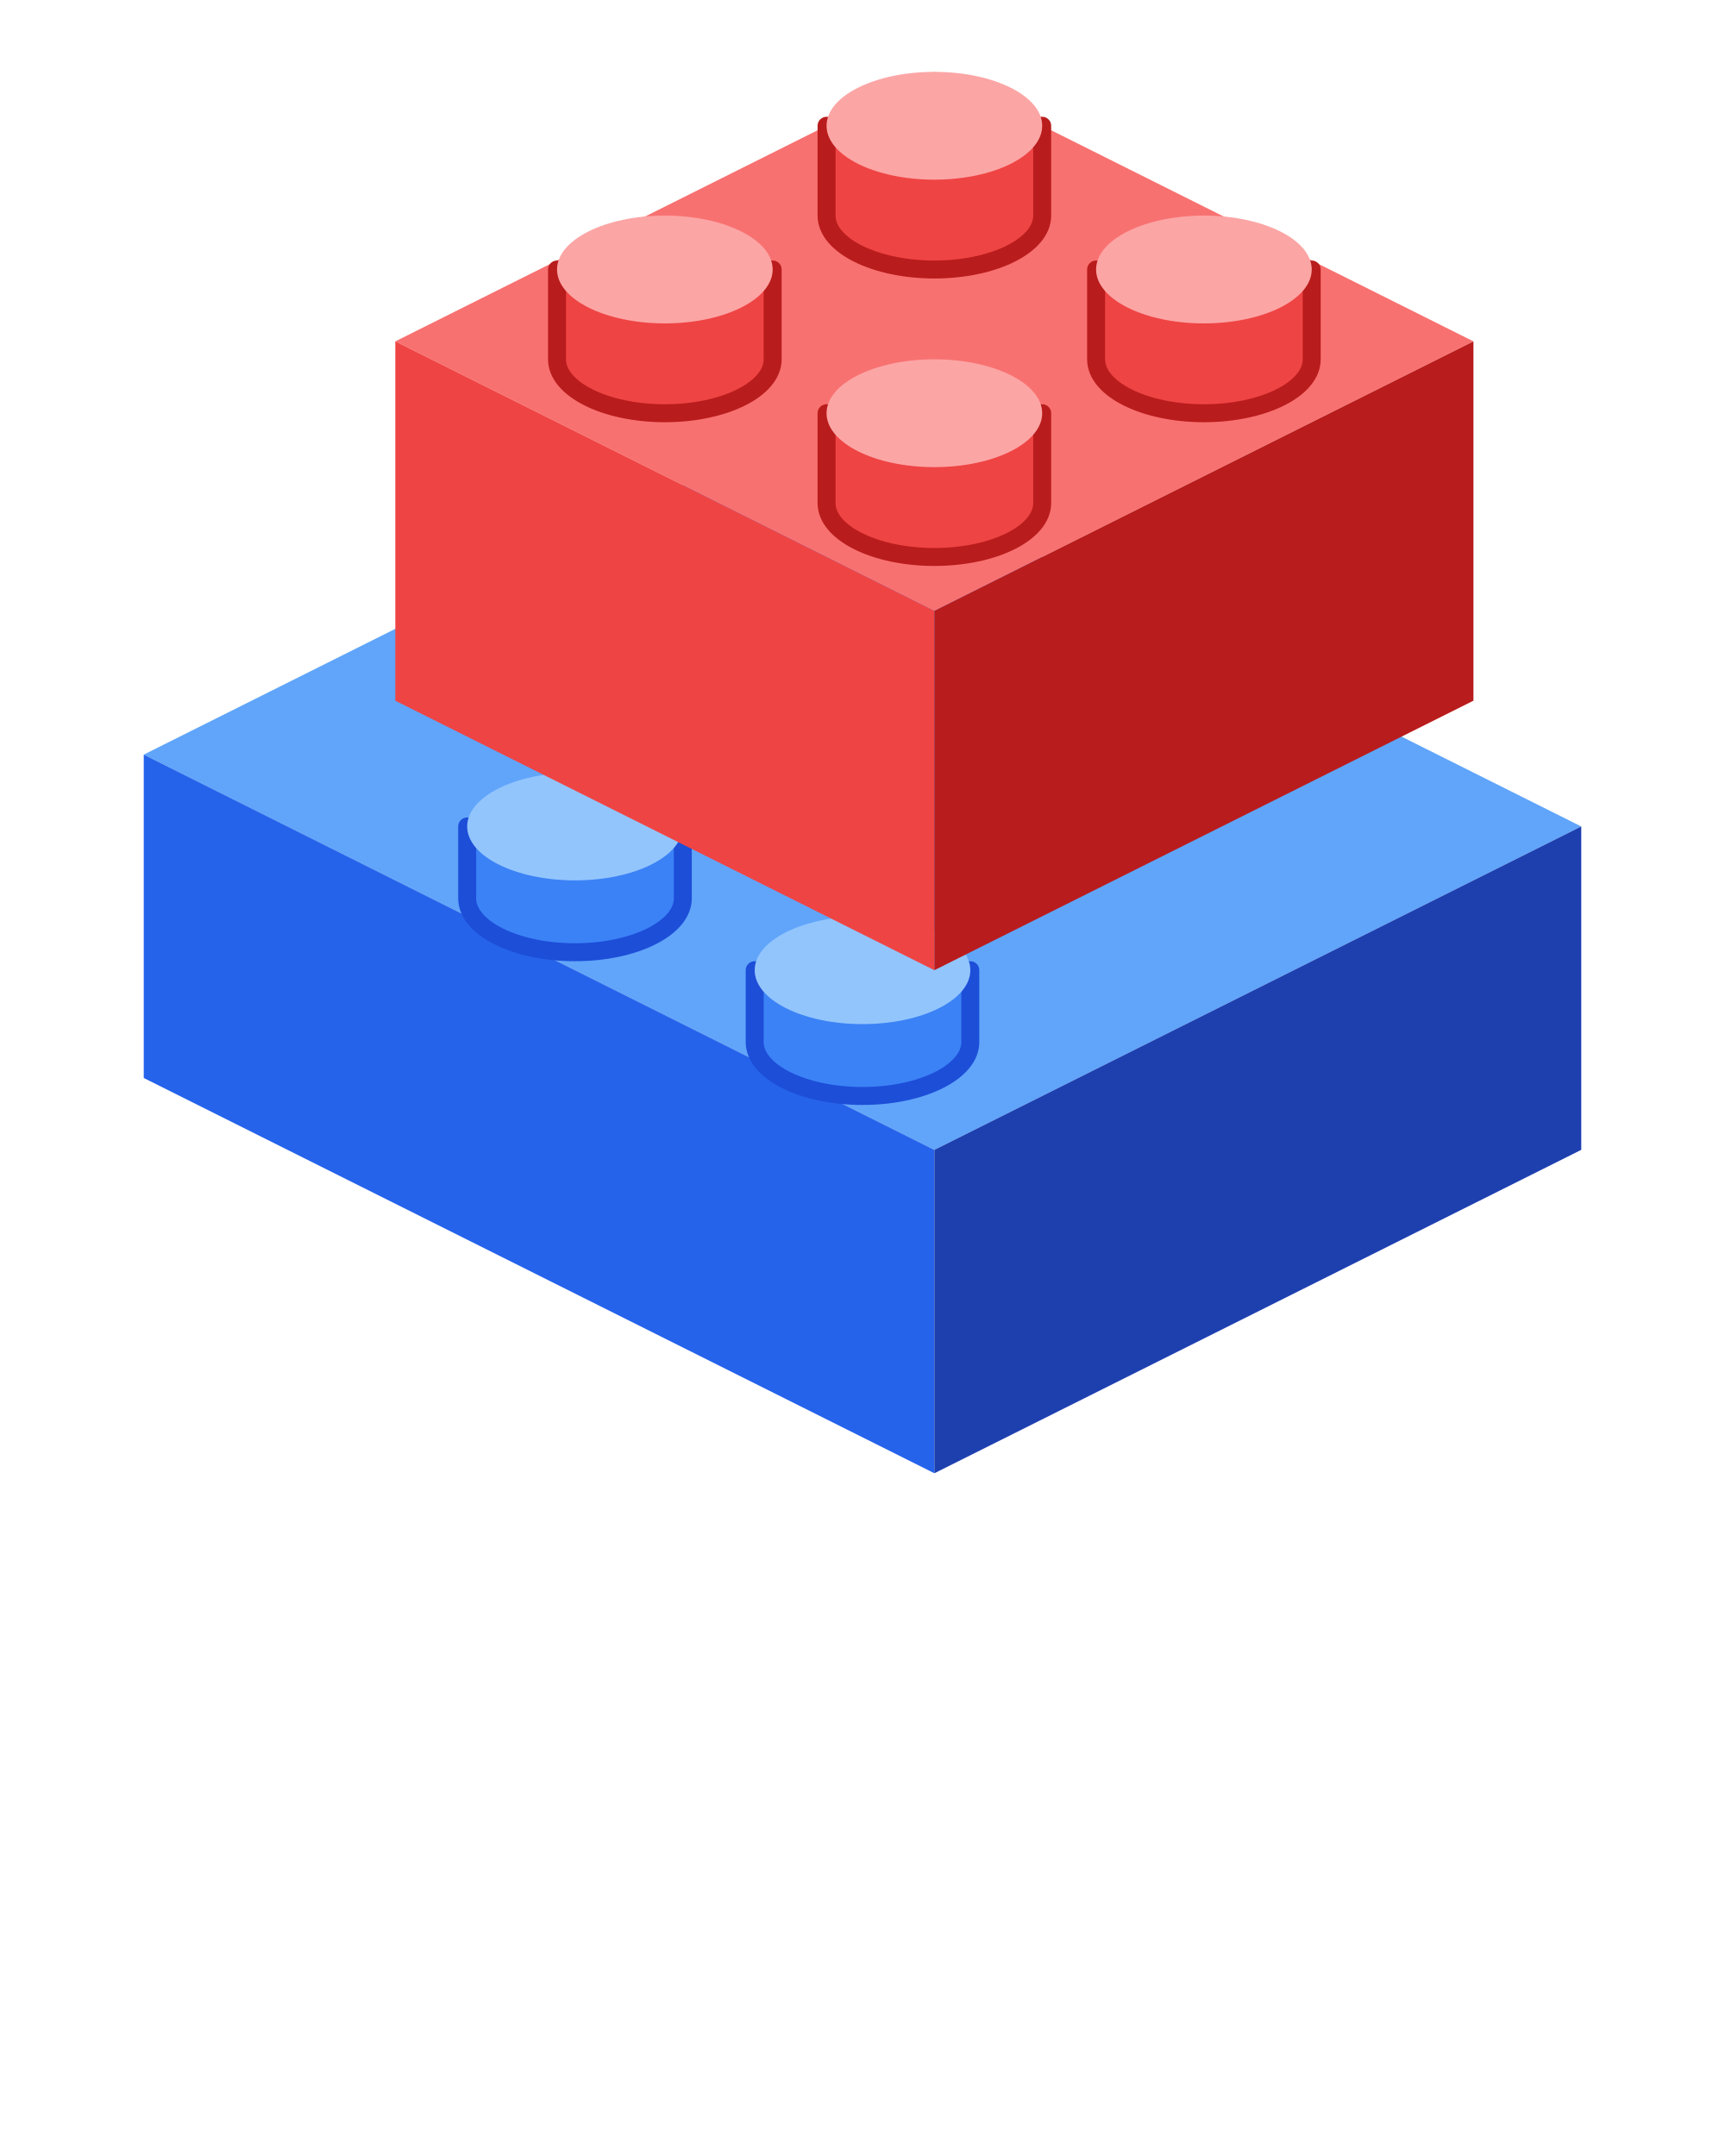
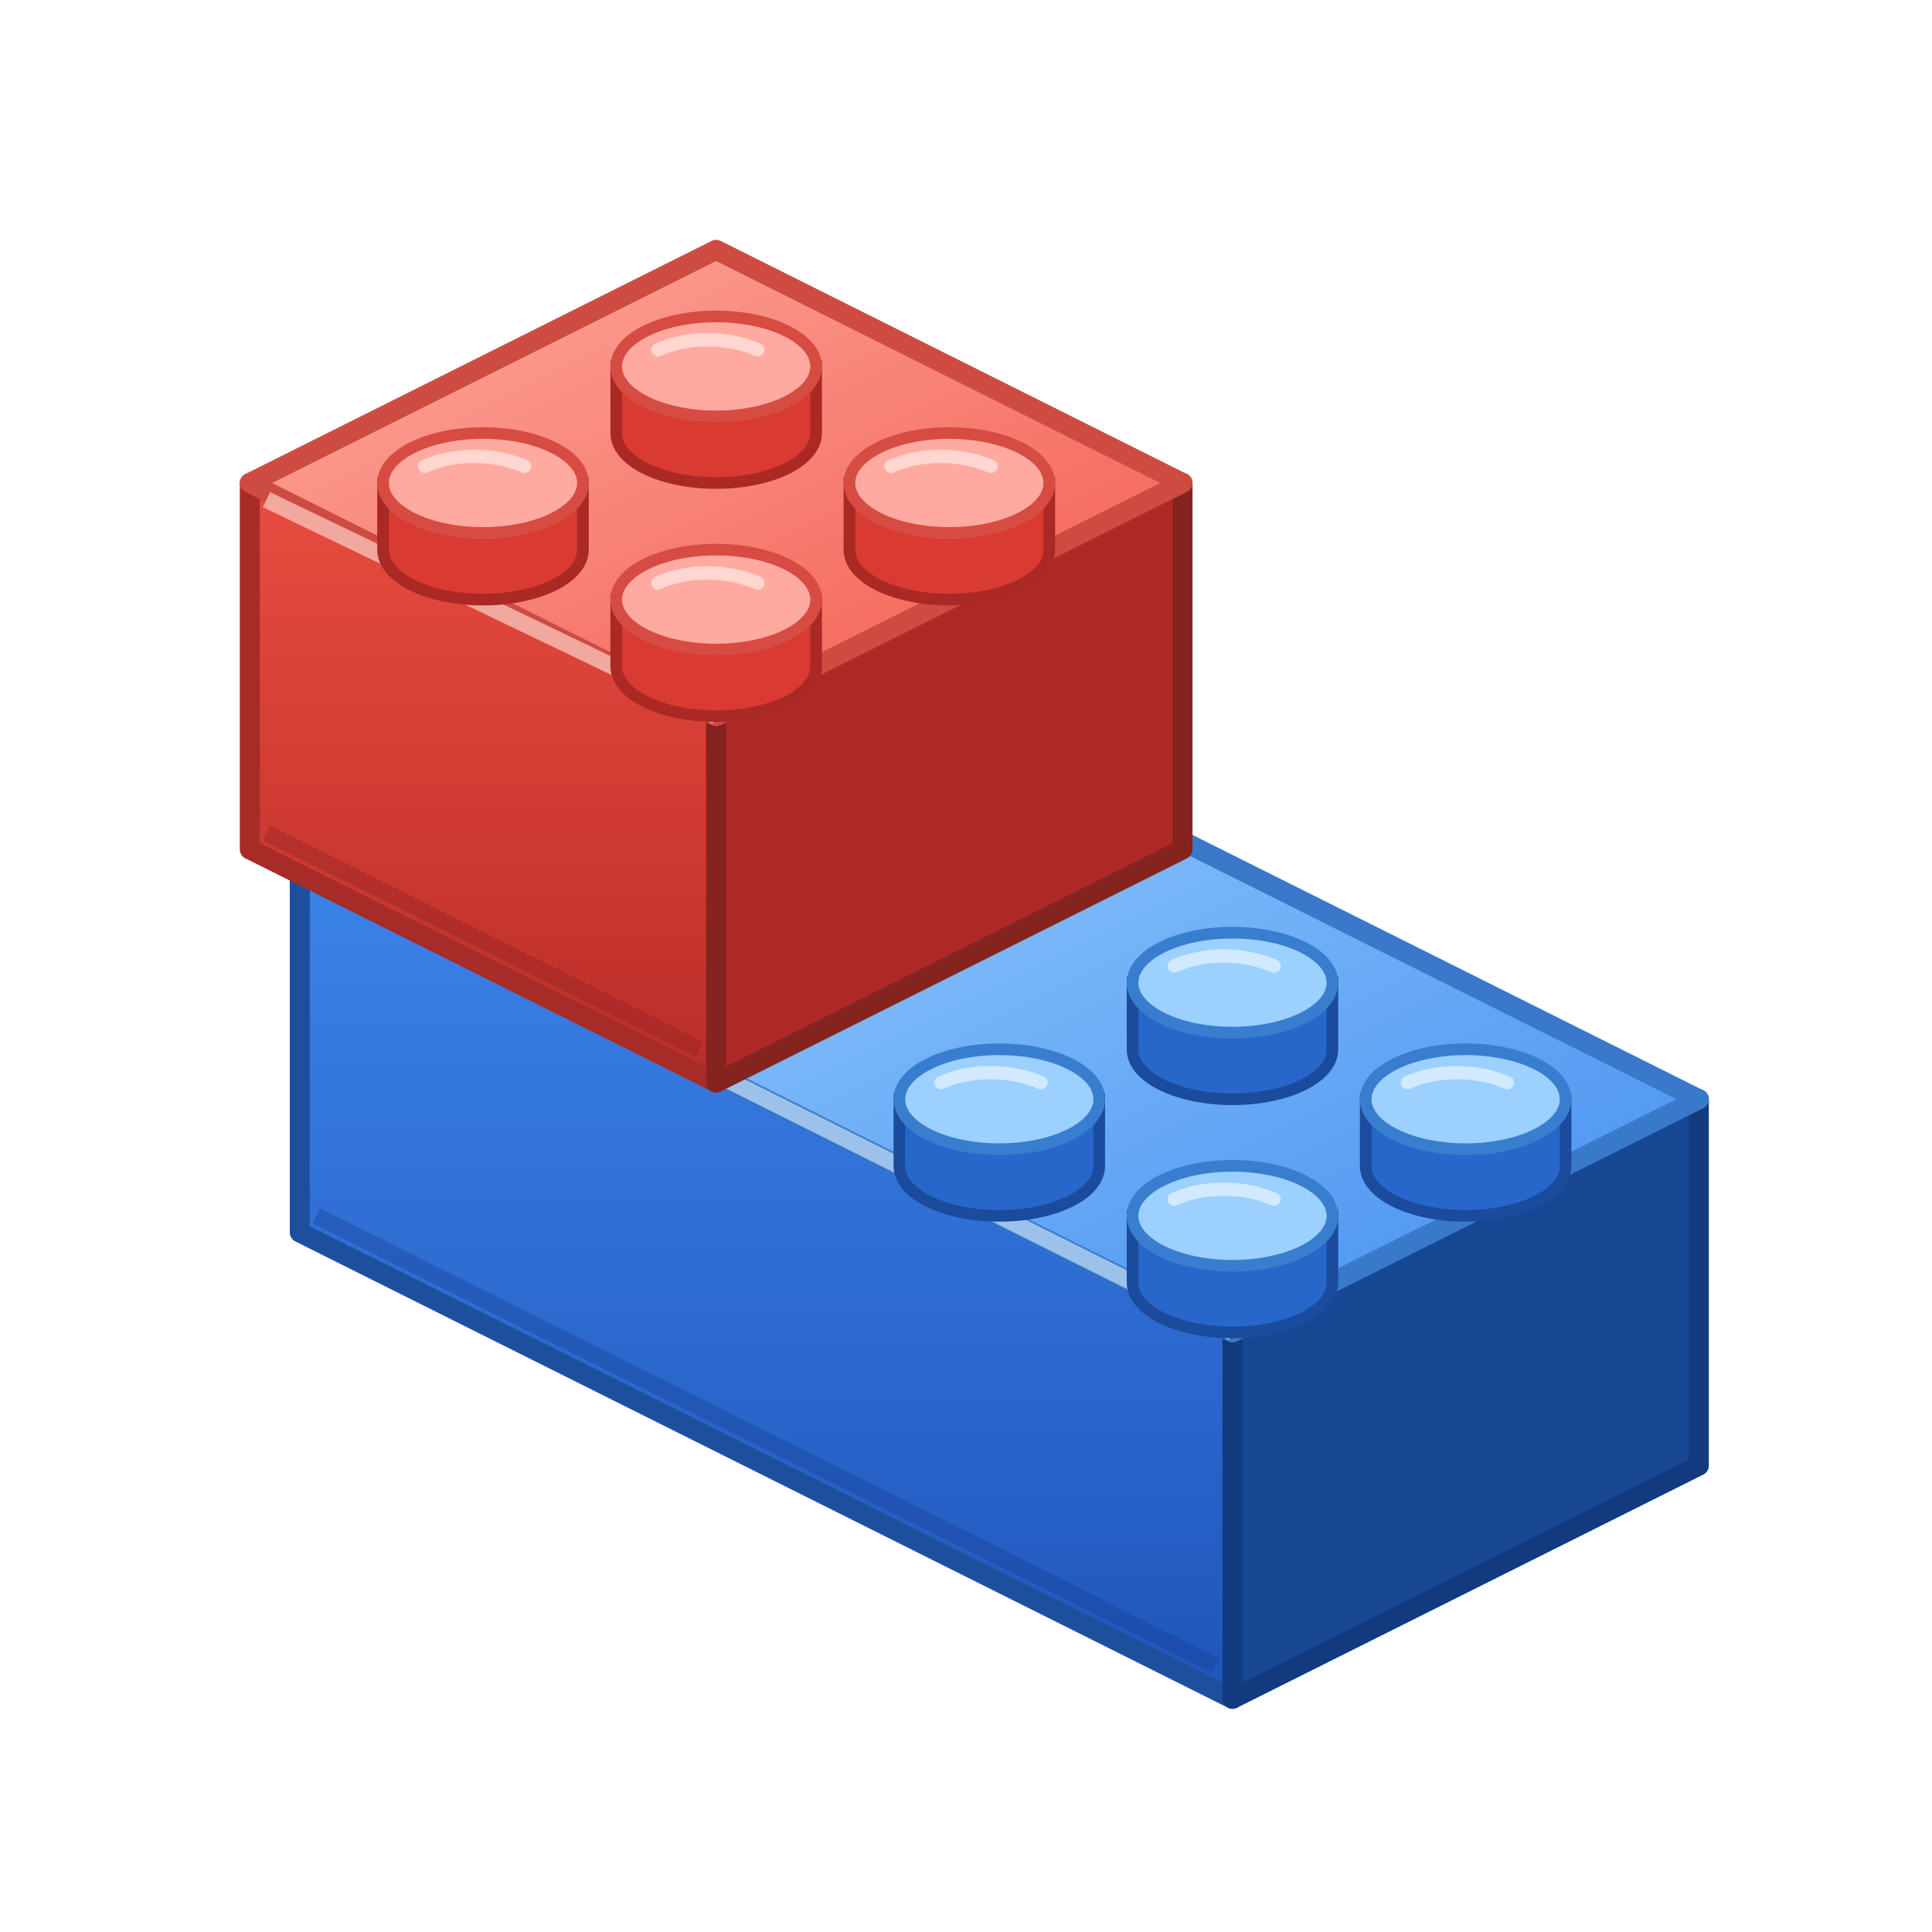
- <svg xmlns="http://www.w3.org/2000/svg" viewBox="0 6 96 120" role="img" aria-labelledby="title">
+ <svg xmlns="http://www.w3.org/2000/svg" viewBox="12 12 116 116" role="img" aria-labelledby="title desc">
+   <defs>
+     <linearGradient id="blue-top" x1="0" y1="0" x2="1" y2="1" gradientUnits="objectBoundingBox">
+       <stop stop-color="#a9dcff" />
+       <stop offset="1" stop-color="#438df0" />
+     </linearGradient>
+     <linearGradient id="blue-front" x1="0" y1="0" x2="0" y2="1" gradientUnits="objectBoundingBox">
+       <stop stop-color="#3b83e8" />
+       <stop offset="1" stop-color="#2055bb" />
+     </linearGradient>
+     <linearGradient id="red-top" x1="0" y1="0" x2="1" y2="1" gradientUnits="objectBoundingBox">
+       <stop stop-color="#ffaaa0" />
+       <stop offset="1" stop-color="#f15a4c" />
+     </linearGradient>
+     <linearGradient id="red-front" x1="0" y1="0" x2="0" y2="1" gradientUnits="objectBoundingBox">
+       <stop stop-color="#e94c40" />
+       <stop offset="1" stop-color="#ba2d28" />
+     </linearGradient>
+     <g id="blue-stud">
+       <path d="M-6 0v4c0 1.7 2.7 3 6 3s6-1.3 6-3V0Z" fill="#2867ca" stroke="#1b4b9d" stroke-width=".7" />
+       <ellipse rx="6" ry="3" fill="#9bd0ff" stroke="#397dcf" stroke-width=".7" />
+       <path d="M-3.5-1c1.8-.8 4.1-.8 6 0" fill="none" stroke="#e3f3ff" stroke-linecap="round" stroke-width=".8" opacity=".75" />
+     </g>
+     <g id="red-stud">
+       <path d="M-6 0v4c0 1.7 2.7 3 6 3s6-1.3 6-3V0Z" fill="#d93a32" stroke="#aa2925" stroke-width=".7" />
+       <ellipse rx="6" ry="3" fill="#ffaaa1" stroke="#d74c42" stroke-width=".7" />
+       <path d="M-3.5-1c1.8-.8 4.1-.8 6 0" fill="none" stroke="#ffe1dc" stroke-linecap="round" stroke-width=".8" opacity=".8" />
+     </g>
+   </defs>
  <g stroke-linejoin="round">
-     <path d="M8 48 44 30 88 52 52 70Z" fill="#60a5fa" />
-     <path d="M8 48 52 70V88L8 66Z" fill="#2563eb" />
-     <path d="M52 70 88 52V70L52 88Z" fill="#1e40af" />
-     <g fill="#3b82f6" stroke="#1d4ed8" stroke-width="1">
-       <path d="M26 52v4a6 3 0 0 0 12 0v-4Z" />
-       <path d="M42 60v4a6 3 0 0 0 12 0v-4Z" />
-     </g>
-     <g fill="#93c5fd">
-       <ellipse cx="32" cy="52" rx="6" ry="3" />
-       <ellipse cx="48" cy="60" rx="6" ry="3" />
-     </g>
-     <path d="M22 25 52 10 82 25 52 40Z" fill="#f87171" />
-     <path d="M22 25 52 40V60L22 45Z" fill="#ef4444" />
-     <path d="M52 40 82 25V45L52 60Z" fill="#b91c1c" />
-     <g fill="#ef4444" stroke="#b91c1c" stroke-width="1">
-       <path d="M46 13v5a6 3 0 0 0 12 0v-5Z" />
-       <path d="M31 21v5a6 3 0 0 0 12 0v-5Z" />
-       <path d="M61 21v5a6 3 0 0 0 12 0v-5Z" />
-       <path d="M46 29v5a6 3 0 0 0 12 0v-5Z" />
-     </g>
-     <g fill="#fca5a5">
-       <ellipse cx="52" cy="13" rx="6" ry="3" />
-       <ellipse cx="37" cy="21" rx="6" ry="3" />
-       <ellipse cx="67" cy="21" rx="6" ry="3" />
-       <ellipse cx="52" cy="29" rx="6" ry="3" />
-     </g>
+     <path d="M30 64 86 92v22L30 86Z" fill="url(#blue-front)" stroke="#1d4f9e" stroke-width="1.2" />
+     <path d="M86 92 114 78v22l-28 14Z" fill="#174793" stroke="#123b80" stroke-width="1.2" />
+     <path d="M58 50 114 78 86 92 30 64Z" fill="url(#blue-top)" stroke="#3979c9" stroke-width="1.2" />
+     <path d="M32 65 86 92" fill="none" stroke="#d1eaff" stroke-width="1" opacity=".65" />
+     <path d="M31 85 85 112" fill="none" stroke="#153c8e" stroke-width="1" opacity=".35" />
  </g>
+   <use href="#blue-stud" x="86" y="71" />
+   <use href="#blue-stud" x="100" y="78" />
+   <use href="#blue-stud" x="72" y="78" />
+   <use href="#blue-stud" x="86" y="85" />
+   <g stroke-linejoin="round">
+     <path d="M27 41 55 55v22L27 63Z" fill="url(#red-front)" stroke="#a72c27" stroke-width="1.2" />
+     <path d="M55 55 83 41v22L55 77Z" fill="#ae2926" stroke="#85231f" stroke-width="1.2" />
+     <path d="M55 27 83 41 55 55 27 41Z" fill="url(#red-top)" stroke="#ce4b41" stroke-width="1.2" />
+     <path d="M28 42 55 55" fill="none" stroke="#ffd0c8" stroke-width="1" opacity=".7" />
+     <path d="M28 62 54 75" fill="none" stroke="#8f2422" stroke-width="1" opacity=".4" />
+   </g>
+   <use href="#red-stud" x="55" y="34" />
+   <use href="#red-stud" x="41" y="41" />
+   <use href="#red-stud" x="69" y="41" />
+   <use href="#red-stud" x="55" y="48" />
</svg>
